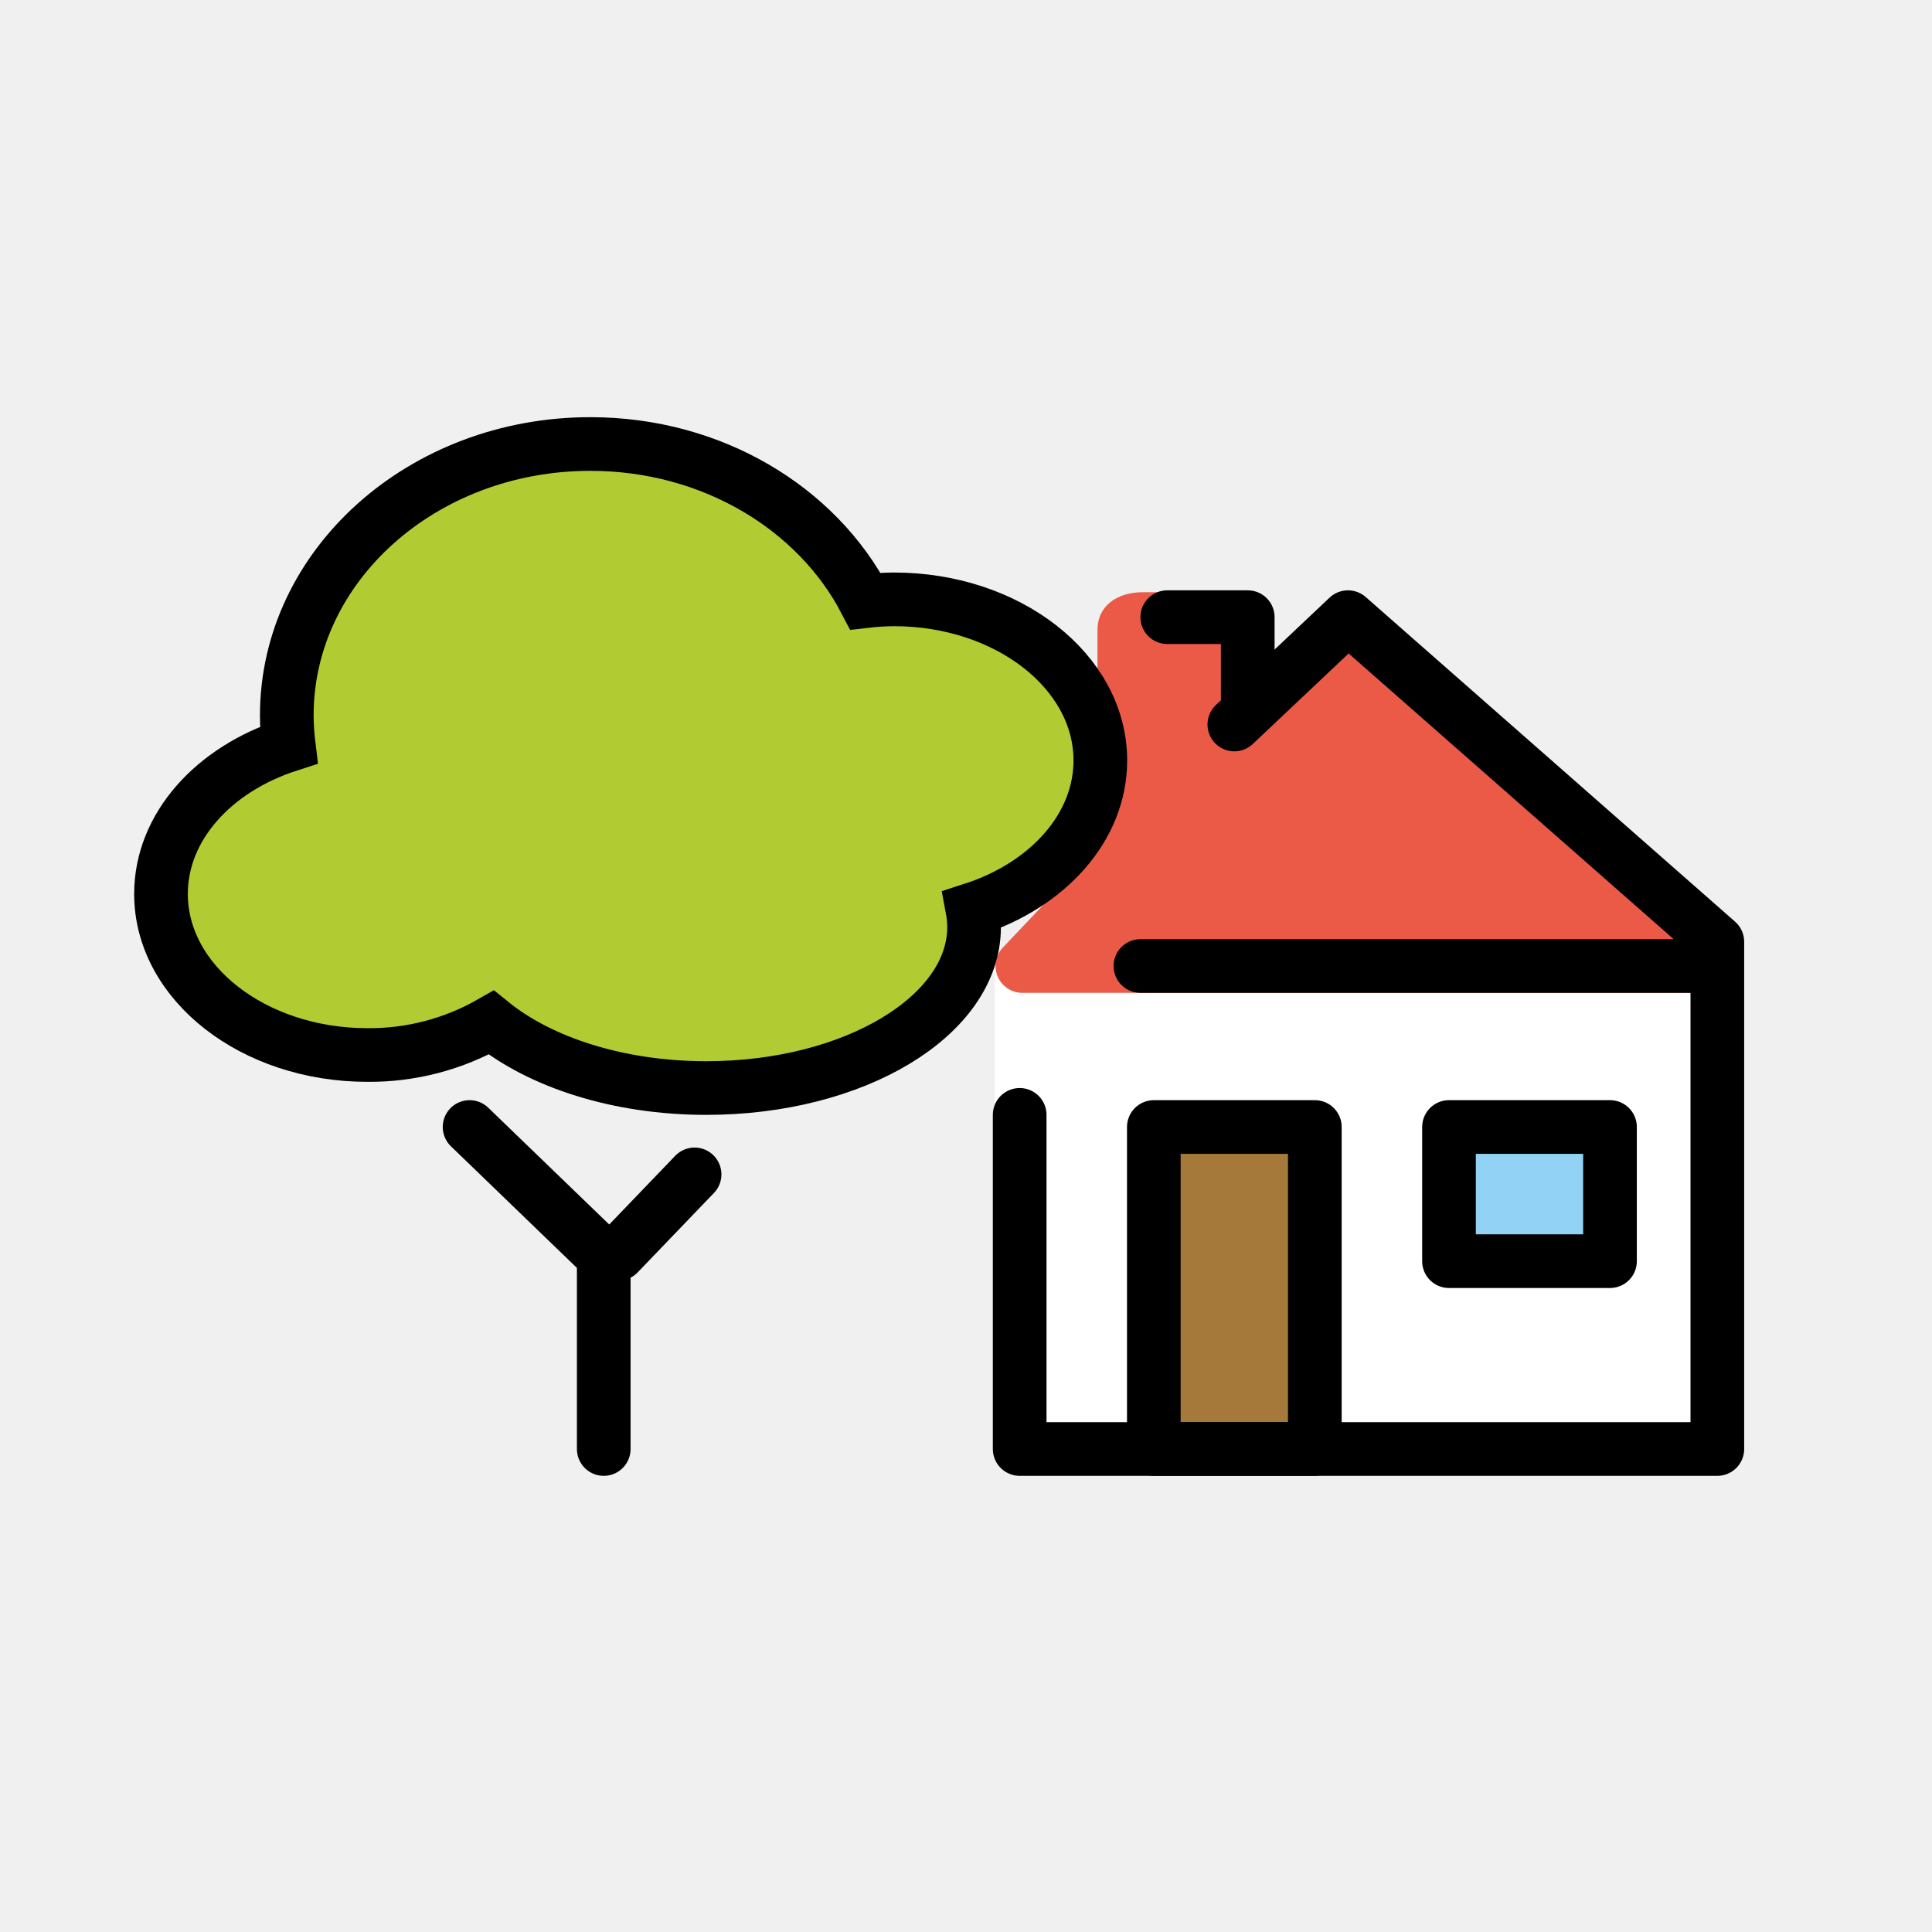
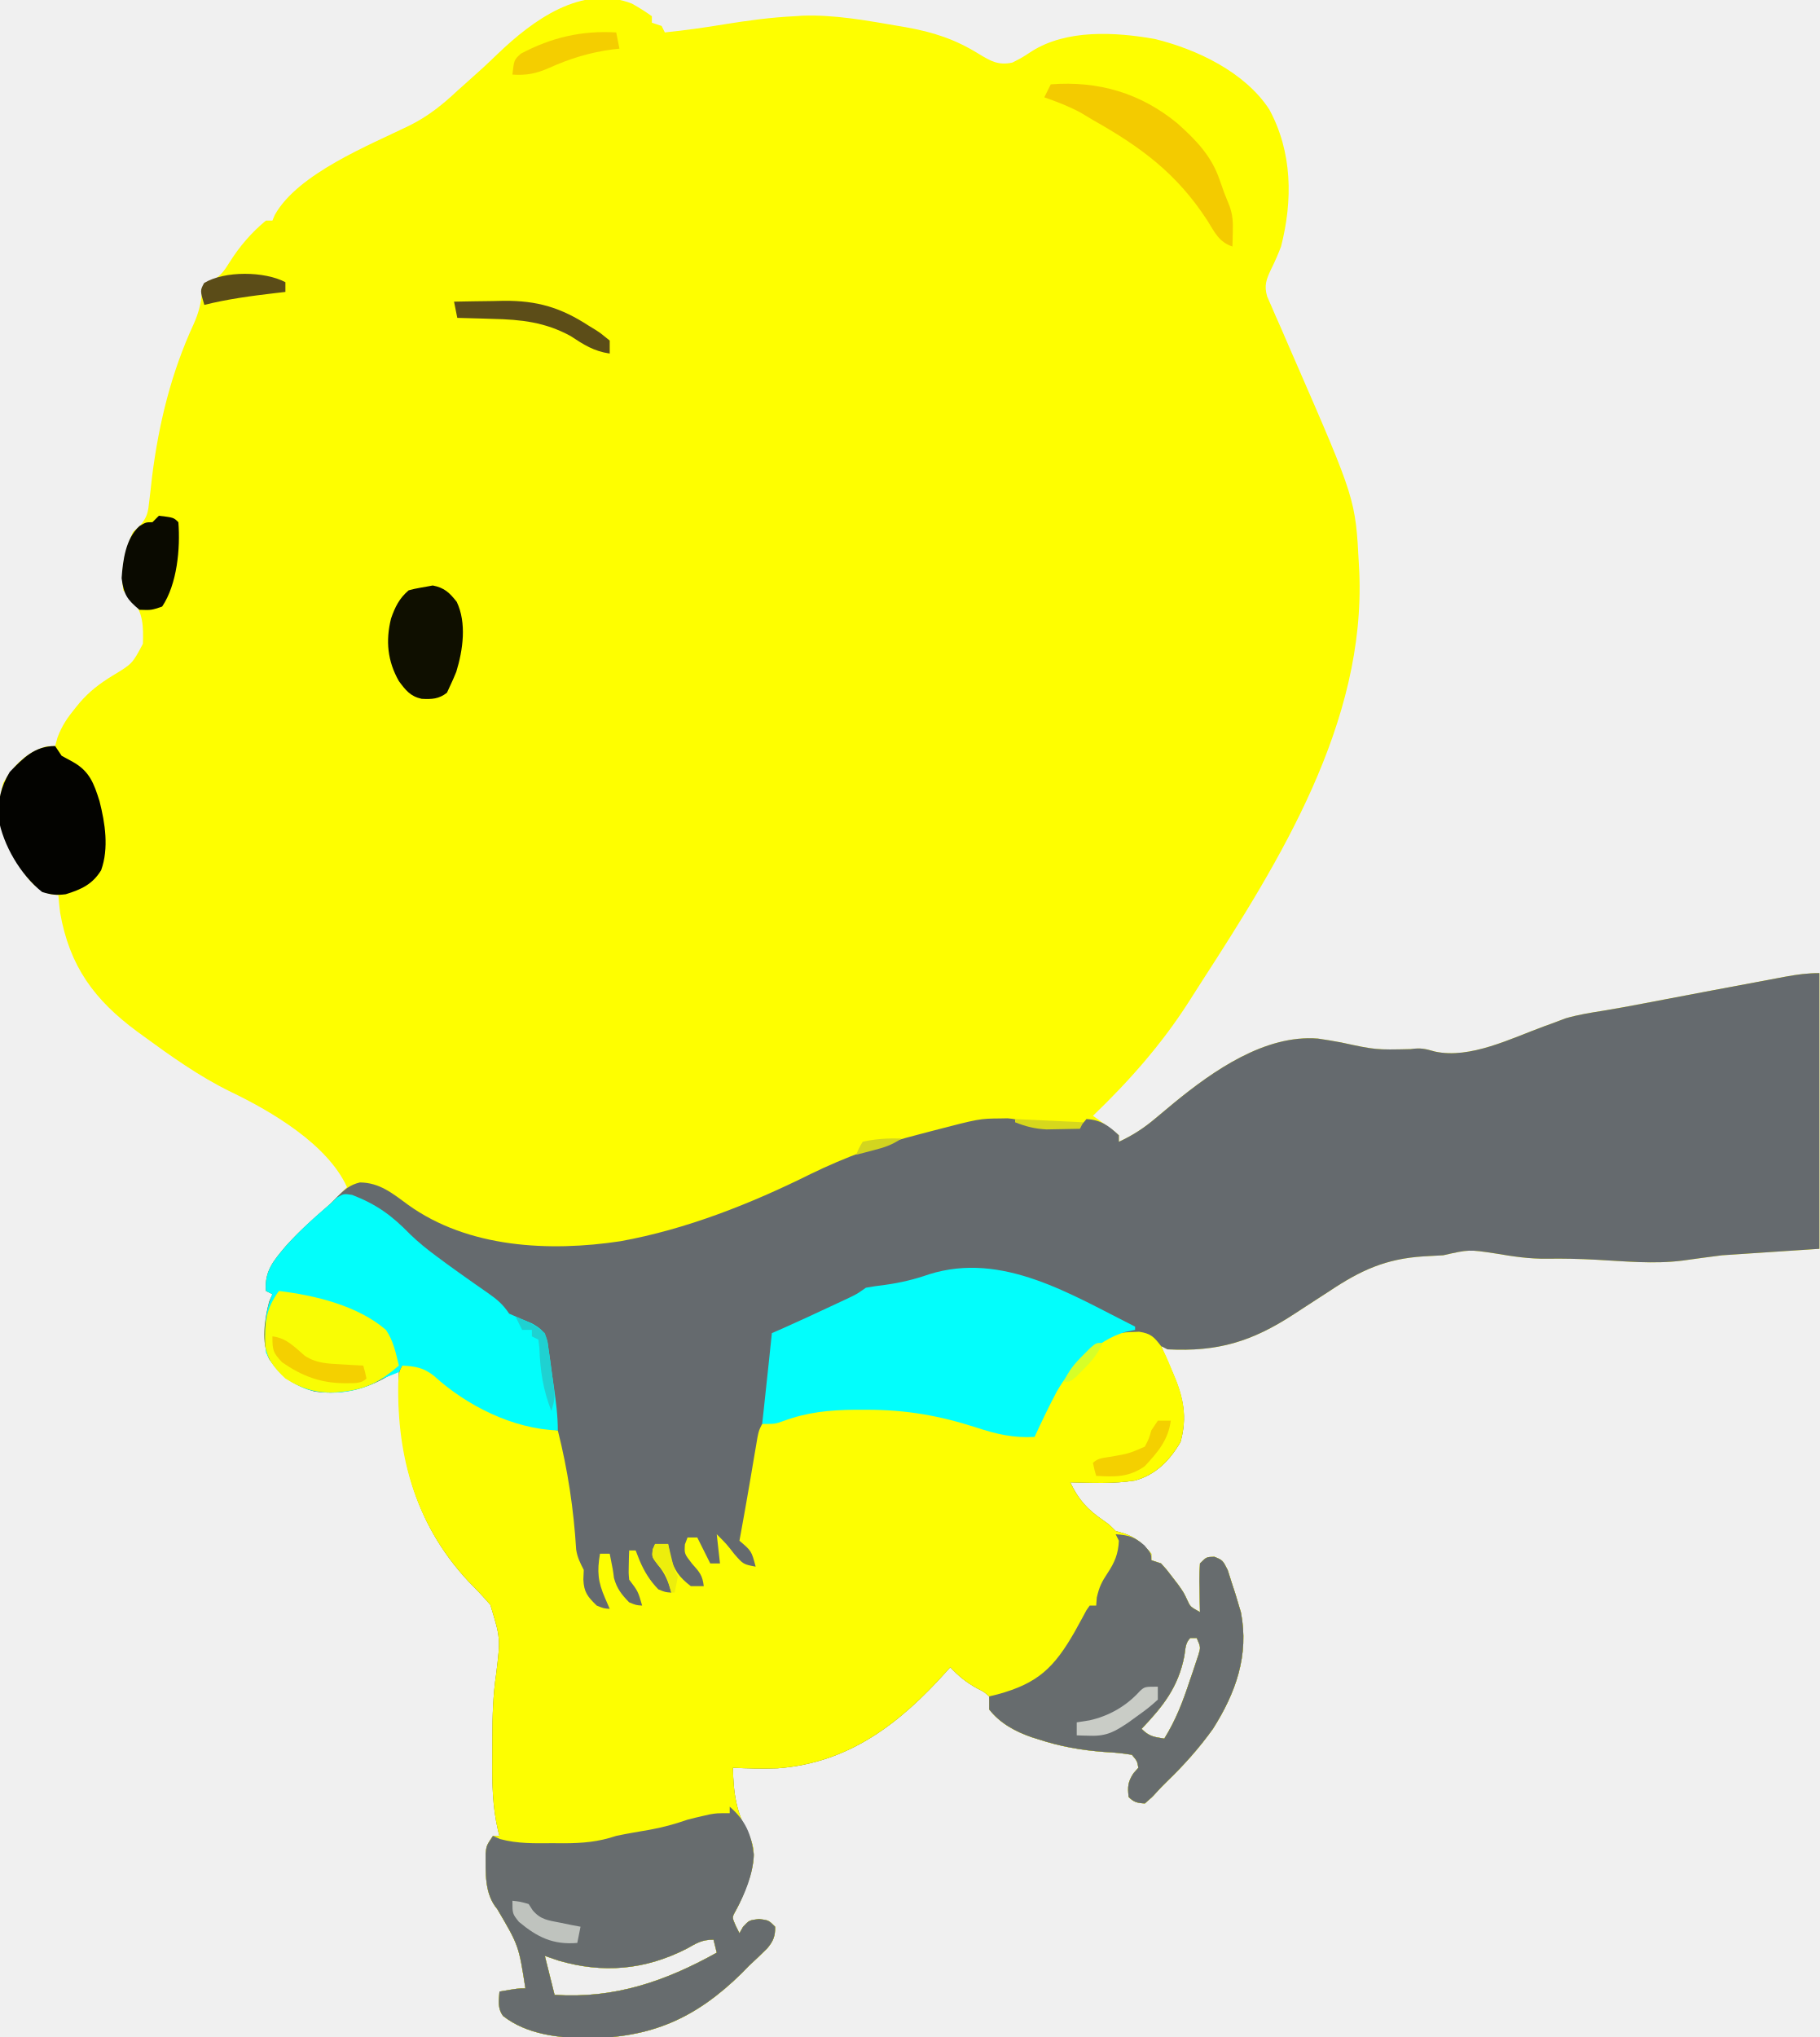
- <svg xmlns="http://www.w3.org/2000/svg" id="emoji" viewBox="0 0 72 72" version="1.1">
-   <g id="color">
-     <rect x="37.075" y="36.053" width="26.884" height="18.114" fill="#FFFFFF" />
-     <polygon fill="#EA5A47" stroke="#EA5A47" stroke-linecap="round" stroke-linejoin="round" stroke-miterlimit="10" stroke-width="2" points="50.235,23.2 38.1,36 63.5,36" />
-     <path fill="#EA5A47" d="M47.3,26l-6.4,6.059v-8.573c0-0.931,0.755-1.416,1.686-1.416h3.028 c0.931,0,1.686,0.485,1.686,1.416C47.3,23.486,47.3,26,47.3,26z" />
-     <rect x="43" y="42" width="6" height="12" fill="#A57939" />
-     <rect x="54" y="42" width="6" height="5" fill="#92D3F5" />
-     <path fill="#B1CC33" d="M41.006,28.339c0-3.312-3.445-6.003-7.694-6.003c-0.355,0.003-0.71,0.025-1.062,0.066 c-1.8-3.455-5.707-5.855-10.25-5.855c-6.248,0-11.312,4.529-11.312,10.114c0.001,0.369,0.025,0.738,0.07,1.104 C7.966,28.666,6,30.81,6,33.314c0,3.312,3.445,6.003,7.694,6.003c1.615,0.014,3.206-0.402,4.614-1.207 c1.818,1.477,4.726,2.438,8.015,2.438c5.511,0,9.978-2.688,9.978-6.003c-0.001-0.219-0.021-0.438-0.061-0.653 C39.036,32.99,41.006,30.845,41.006,28.339z" />
-   </g>
-   <g id="hair" />
-   <g id="skin" />
-   <g id="skin-shadow" />
-   <g id="line">
-     <polyline fill="none" stroke="#000000" stroke-linecap="round" stroke-linejoin="round" stroke-miterlimit="10" stroke-width="2" points="46,27 50.235,23 64,35.098 64,54 38,54 38,41.548" />
-     <rect x="43" y="42" width="6" height="12" fill="none" stroke="#000000" stroke-linecap="round" stroke-linejoin="round" stroke-miterlimit="10" stroke-width="2" />
-     <rect x="54" y="42" width="6" height="5" fill="none" stroke="#000000" stroke-linecap="round" stroke-linejoin="round" stroke-miterlimit="10" stroke-width="2" />
-     <polyline fill="none" stroke="#000000" stroke-linecap="round" stroke-linejoin="round" stroke-miterlimit="10" stroke-width="2" points="43.5,23 46.5,23 46.5,26" />
-     <path fill="none" stroke="#000000" stroke-miterlimit="10" stroke-width="2" d="M31.245,39.34" />
-     <polyline fill="none" stroke="#000000" stroke-linecap="round" stroke-linejoin="round" stroke-width="2" points="22.5,54 22.5,46.827 17.5,42" />
-     <line x1="23.041" x2="25.885" y1="46.727" y2="43.766" fill="none" stroke="#000000" stroke-linecap="round" stroke-linejoin="round" stroke-width="2" />
-     <path fill="none" stroke="#000000" stroke-linecap="round" stroke-miterlimit="10" stroke-width="2" d="M41.006,28.339 c0-3.312-3.445-6.003-7.694-6.003c-0.355,0.003-0.71,0.025-1.062,0.066c-1.8-3.455-5.707-5.855-10.25-5.855 c-6.248,0-11.312,4.529-11.312,10.114c0.001,0.369,0.025,0.738,0.07,1.104C7.966,28.666,6,30.81,6,33.314 c0,3.312,3.445,6.003,7.694,6.003c1.615,0.014,3.206-0.402,4.614-1.207c1.818,1.477,4.726,2.438,8.015,2.438 c5.511,0,9.978-2.688,9.978-6.003c-0.001-0.219-0.021-0.438-0.061-0.653 C39.036,32.99,41.006,30.845,41.006,28.339z" />
-     <line x1="63.5" x2="42.5" y1="36" y2="36" fill="none" stroke="#000000" stroke-linecap="round" stroke-linejoin="round" stroke-miterlimit="10" stroke-width="2" />
-   </g>
+ <svg xmlns="http://www.w3.org/2000/svg" version="1.1" width="561" height="628">
+   <path d="M0 0 C2.136 1.202 4.16 2.447 6.145 3.883 C6.145 4.543 6.145 5.203 6.145 5.883 C7.135 6.213 8.125 6.543 9.145 6.883 C9.475 7.543 9.805 8.203 10.145 8.883 C16.293 8.245 22.361 7.399 28.457 6.383 C35.676 5.217 42.833 4.238 50.145 3.883 C50.948 3.83 51.751 3.777 52.578 3.723 C62.498 3.367 72.4 5.216 82.145 6.883 C82.928 7.017 83.711 7.151 84.518 7.289 C92.991 8.815 99.623 10.963 106.957 15.508 C110.564 17.689 113.015 19.137 117.324 18.168 C120.366 16.604 120.366 16.604 123.266 14.699 C134.085 7.873 148.97 8.747 161.145 10.883 C174.186 14.043 189.052 21.141 196.52 32.633 C203.626 45.741 203.801 60.602 200.145 74.883 C199.223 77.313 198.212 79.624 197.047 81.945 C195.587 85.079 194.859 86.929 195.882 90.343 C196.285 91.258 196.687 92.174 197.102 93.117 C197.774 94.673 197.774 94.673 198.46 96.26 C198.954 97.373 199.448 98.486 199.957 99.633 C200.978 101.992 201.999 104.351 203.02 106.711 C203.542 107.908 204.064 109.105 204.602 110.338 C223.095 152.827 223.095 152.827 224.145 172.883 C224.183 173.615 224.222 174.347 224.261 175.102 C226.293 221.67 199.866 264.114 175.518 301.756 C174.2 303.797 172.898 305.847 171.598 307.898 C163.256 320.902 153.277 332.194 142.145 342.883 C143.011 343.498 143.011 343.498 143.895 344.125 C145.008 344.933 145.008 344.933 146.145 345.758 C146.887 346.291 147.63 346.825 148.395 347.375 C148.972 347.873 149.55 348.37 150.145 348.883 C150.145 349.543 150.145 350.203 150.145 350.883 C154.458 348.891 157.902 346.641 161.52 343.57 C162.481 342.77 163.443 341.969 164.434 341.145 C165.328 340.398 166.223 339.652 167.145 338.883 C179.214 329.001 195.224 317.771 211.505 319.071 C213.898 319.411 216.268 319.816 218.645 320.258 C229.333 322.562 229.333 322.562 240.082 322.32 C243.243 321.869 244.582 322.222 247.582 323.07 C258.456 325.456 271.21 318.948 281.367 315.25 C282.02 315.015 282.672 314.78 283.344 314.538 C284.866 313.984 286.379 313.409 287.891 312.828 C291.756 311.705 295.599 311.096 299.571 310.468 C303.606 309.807 307.62 309.062 311.637 308.297 C312.765 308.082 312.765 308.082 313.917 307.863 C315.481 307.565 317.046 307.267 318.61 306.968 C322.7 306.187 326.792 305.412 330.883 304.637 C331.684 304.485 332.486 304.333 333.311 304.176 C339.941 302.92 346.571 301.669 353.207 300.445 C354.079 300.282 354.951 300.118 355.849 299.95 C359.36 299.307 362.562 298.883 366.145 298.883 C366.145 326.933 366.145 354.983 366.145 383.883 C356.245 384.543 346.345 385.203 336.145 385.883 C330.107 386.659 330.107 386.659 324.078 387.504 C315.113 388.662 305.978 387.708 296.984 387.237 C292.025 386.985 287.111 386.855 282.145 386.945 C276.72 387.008 271.642 386.246 266.305 385.332 C258.05 384.084 258.05 384.084 250.145 385.883 C248.106 386.001 246.066 386.117 244.027 386.222 C232.407 386.966 224.707 390.509 215.145 396.883 C213.672 397.839 212.198 398.793 210.723 399.746 C208.511 401.178 206.301 402.612 204.097 404.056 C191.16 412.504 180.615 415.696 165.145 414.883 C164.485 414.553 163.825 414.223 163.145 413.883 C163.566 414.847 163.988 415.811 164.422 416.805 C164.975 418.081 165.529 419.357 166.082 420.633 C166.36 421.267 166.638 421.901 166.924 422.555 C170.026 429.73 171.292 435.794 169.145 443.445 C165.875 449.064 161.519 453.592 155.082 455.32 C148.537 456.392 141.752 456.04 135.145 455.883 C137.742 461.293 140.399 464.219 145.34 467.621 C147.145 468.883 147.145 468.883 149.145 470.883 C150.073 471.151 151.001 471.419 151.957 471.695 C155.71 473.093 157.57 474.853 160.145 477.883 C160.145 478.543 160.145 479.203 160.145 479.883 C161.135 480.213 162.125 480.543 163.145 480.883 C164.898 482.809 164.898 482.809 166.707 485.195 C167.306 485.975 167.906 486.755 168.523 487.559 C170.145 489.883 170.145 489.883 171.172 492.051 C172.139 494.222 172.139 494.222 175.145 495.883 C175.121 494.823 175.098 493.764 175.074 492.672 C175.055 491.284 175.037 489.896 175.02 488.508 C175.003 487.809 174.986 487.11 174.969 486.391 C174.951 484.554 175.041 482.717 175.145 480.883 C177.145 478.883 177.145 478.883 179.598 478.832 C182.145 479.883 182.145 479.883 183.691 482.902 C184.088 484.154 184.485 485.406 184.895 486.695 C185.506 488.561 185.506 488.561 186.129 490.465 C186.464 491.593 186.799 492.721 187.145 493.883 C187.454 494.906 187.454 494.906 187.77 495.949 C190.345 509.227 186.164 520.807 179.145 531.883 C174.92 537.786 170.186 543.086 164.961 548.117 C163.829 549.217 162.726 550.349 161.672 551.523 C160.395 552.945 160.395 552.945 158.145 554.883 C155.834 554.754 154.778 554.517 153.145 552.883 C152.802 549.717 152.888 548.278 154.645 545.57 C155.387 544.735 155.387 544.735 156.145 543.883 C155.775 541.79 155.775 541.79 154.145 539.883 C151.237 539.4 148.571 539.147 145.645 539.008 C138.595 538.466 132.117 537.348 125.395 535.133 C124.669 534.905 123.944 534.677 123.197 534.442 C118.157 532.687 113.484 530.158 110.145 525.883 C110.145 524.563 110.145 523.243 110.145 521.883 C108.531 520.445 108.531 520.445 106.395 519.383 C103.11 517.583 100.715 515.616 98.145 512.883 C97.773 513.301 97.401 513.718 97.018 514.149 C82.779 530.049 67.043 542.421 44.865 544.05 C40.282 544.207 35.723 544.102 31.145 543.883 C31.282 551.87 32.184 557.633 36.051 564.625 C38.291 569.25 37.714 572.983 36.305 577.684 C35.052 581.251 33.783 584.723 31.957 588.039 C30.849 590.003 30.849 590.003 32.02 592.633 C32.391 593.375 32.762 594.118 33.145 594.883 C33.516 594.223 33.887 593.563 34.27 592.883 C36.145 590.883 36.145 590.883 39.207 590.508 C42.145 590.883 42.145 590.883 44.145 592.883 C44.227 595.772 43.557 597.4 41.688 599.59 C39.878 601.399 38.019 603.141 36.145 604.883 C35.378 605.667 34.611 606.45 33.82 607.258 C19.664 621.146 6.013 627.156 -13.825 627.277 C-22.736 627.166 -32.455 626.104 -39.734 620.414 C-41.49 618.016 -41.047 615.752 -40.855 612.883 C-35.105 611.883 -35.105 611.883 -32.855 611.883 C-34.909 598.699 -34.909 598.699 -41.527 587.453 C-45.551 582.696 -45.088 576.221 -45.121 570.336 C-44.855 567.883 -44.855 567.883 -42.855 564.883 C-42.195 564.883 -41.535 564.883 -40.855 564.883 C-40.998 564.348 -41.14 563.813 -41.286 563.262 C-43.035 555.821 -43.129 548.5 -43.061 540.896 C-43.043 538.755 -43.041 536.614 -43.041 534.473 C-43.024 527.859 -42.833 521.427 -41.855 514.883 C-40.52 503.917 -40.52 503.917 -43.664 493.645 C-45.802 491.171 -48.021 488.834 -50.328 486.519 C-67.86 467.748 -72.633 445.761 -71.855 420.883 C-72.329 421.221 -72.802 421.558 -73.289 421.906 C-80.706 426.909 -88.887 429.12 -97.855 427.883 C-104.248 426.044 -108.08 423.31 -111.855 417.883 C-114.374 412.845 -113.257 405.39 -111.855 400.133 C-111.525 399.39 -111.195 398.648 -110.855 397.883 C-111.515 397.553 -112.175 397.223 -112.855 396.883 C-113.375 390.823 -110.527 387.58 -106.793 383.133 C-103.189 379.085 -99.23 375.517 -95.168 371.938 C-92.622 369.675 -90.223 367.329 -87.855 364.883 C-93.831 351.703 -111.127 341.532 -123.668 335.508 C-133.331 330.813 -142.135 324.513 -150.793 318.195 C-151.395 317.756 -151.997 317.317 -152.618 316.865 C-165.767 307.134 -173.384 296.83 -176.316 280.281 C-176.551 278.488 -176.714 276.686 -176.855 274.883 C-177.61 274.786 -178.364 274.689 -179.141 274.59 C-184.773 273.123 -187.687 267.751 -190.637 263.035 C-195.029 255.006 -196.251 249.03 -193.855 240.195 C-190.581 234.772 -186.569 230.61 -180.355 228.945 C-179.118 228.914 -179.118 228.914 -177.855 228.883 C-177.613 228.011 -177.371 227.14 -177.121 226.242 C-175.736 222.567 -174.085 220.171 -171.605 217.133 C-170.969 216.351 -170.969 216.351 -170.319 215.554 C-167.278 212.02 -164.104 209.617 -160.145 207.186 C-154.055 203.522 -154.055 203.522 -150.789 197.359 C-150.62 192.15 -150.66 187.474 -154.355 183.508 C-155.18 182.642 -156.005 181.775 -156.855 180.883 C-157.684 174.669 -156.46 168.598 -153.855 162.883 C-153.196 162.295 -152.536 161.706 -151.856 161.1 C-149.382 158.358 -149.189 156.747 -148.801 153.105 C-148.664 151.962 -148.528 150.819 -148.387 149.641 C-148.253 148.421 -148.119 147.202 -147.98 145.945 C-145.874 129.312 -142.093 113.839 -135.055 98.598 C-133.658 95.436 -132.94 92.744 -132.605 89.32 C-131.855 86.883 -131.855 86.883 -129.668 85.633 C-126.708 83.791 -125.853 82.589 -124.043 79.695 C-120.954 74.801 -117.327 70.578 -112.855 66.883 C-112.195 66.883 -111.535 66.883 -110.855 66.883 C-110.608 66.296 -110.36 65.71 -110.105 65.105 C-102.943 52.369 -80.949 43.625 -68.401 37.495 C-62.791 34.672 -58.423 31.169 -53.855 26.883 C-53.003 26.124 -52.151 25.364 -51.273 24.582 C-50.169 23.586 -50.169 23.586 -49.043 22.57 C-48.196 21.812 -47.349 21.054 -46.477 20.273 C-44.714 18.666 -42.977 17.029 -41.266 15.367 C-30.64 5.194 -15.452 -6.046 0 0 Z M172.145 503.883 C170.578 505.45 170.685 507.286 170.332 509.445 C168.439 519.031 163.824 524.879 157.145 531.883 C159.504 534.242 160.923 534.374 164.145 534.883 C167.679 529.208 169.878 523.472 171.957 517.133 C172.443 515.715 172.443 515.715 172.939 514.27 C173.24 513.363 173.541 512.457 173.852 511.523 C174.125 510.704 174.398 509.884 174.679 509.04 C175.372 506.717 175.372 506.717 174.145 503.883 C173.485 503.883 172.825 503.883 172.145 503.883 Z M16.832 599.695 C4.012 606.213 -8.89 607.37 -22.668 603.32 C-24.05 602.846 -25.432 602.372 -26.855 601.883 C-25.865 605.843 -24.875 609.803 -23.855 613.883 C-5.438 615.122 10.194 609.749 26.145 600.883 C25.65 598.903 25.65 598.903 25.145 596.883 C21.51 596.883 19.993 597.937 16.832 599.695 Z " fill="#FEFE00" transform="translate(194.8555,1.117188)" />
+   <path d="M0 0 C0 28.05 0 56.1 0 85 C-9.9 85.66 -19.8 86.32 -30 87 C-36.038 87.776 -36.038 87.776 -42.066 88.621 C-51.031 89.779 -60.166 88.825 -69.161 88.354 C-74.119 88.102 -79.033 87.972 -84 88.062 C-89.425 88.126 -94.503 87.364 -99.84 86.449 C-108.095 85.201 -108.095 85.201 -116 87 C-118.039 87.118 -120.078 87.234 -122.118 87.34 C-133.737 88.083 -141.438 91.626 -151 98 C-152.473 98.956 -153.947 99.911 -155.422 100.863 C-157.633 102.295 -159.843 103.729 -162.047 105.173 C-174.984 113.621 -185.53 116.813 -201 116 C-201.66 115.67 -202.32 115.34 -203 115 C-202.578 115.964 -202.157 116.928 -201.723 117.922 C-201.169 119.198 -200.616 120.474 -200.062 121.75 C-199.785 122.384 -199.507 123.018 -199.221 123.672 C-196.119 130.847 -194.852 136.911 -197 144.562 C-200.269 150.181 -204.625 154.71 -211.062 156.438 C-217.607 157.509 -224.392 157.157 -231 157 C-228.403 162.411 -225.745 165.336 -220.805 168.738 C-219 170 -219 170 -217 172 C-216.072 172.268 -215.144 172.536 -214.188 172.812 C-210.435 174.211 -208.575 175.971 -206 179 C-206 179.66 -206 180.32 -206 181 C-205.01 181.33 -204.02 181.66 -203 182 C-201.246 183.926 -201.246 183.926 -199.438 186.312 C-198.538 187.482 -198.538 187.482 -197.621 188.676 C-196 191 -196 191 -194.973 193.168 C-194.006 195.339 -194.006 195.339 -191 197 C-191.035 195.411 -191.035 195.411 -191.07 193.789 C-191.089 192.401 -191.107 191.013 -191.125 189.625 C-191.142 188.926 -191.159 188.228 -191.176 187.508 C-191.193 185.671 -191.103 183.834 -191 182 C-189 180 -189 180 -186.547 179.949 C-184 181 -184 181 -182.453 184.02 C-181.858 185.897 -181.858 185.897 -181.25 187.812 C-180.639 189.678 -180.639 189.678 -180.016 191.582 C-179.68 192.71 -179.345 193.838 -179 195 C-178.794 195.682 -178.588 196.364 -178.375 197.066 C-175.8 210.344 -179.98 221.924 -187 233 C-191.224 238.904 -195.958 244.203 -201.184 249.234 C-202.315 250.334 -203.418 251.466 -204.473 252.641 C-205.75 254.062 -205.75 254.062 -208 256 C-210.31 255.872 -211.366 255.634 -213 254 C-213.342 250.834 -213.256 249.395 -211.5 246.688 C-211.005 246.131 -210.51 245.574 -210 245 C-210.37 242.907 -210.37 242.907 -212 241 C-214.907 240.517 -217.573 240.264 -220.5 240.125 C-227.55 239.583 -234.028 238.465 -240.75 236.25 C-241.838 235.908 -241.838 235.908 -242.947 235.559 C-247.987 233.804 -252.66 231.275 -256 227 C-256 225.68 -256 224.36 -256 223 C-257.613 221.562 -257.613 221.562 -259.75 220.5 C-263.034 218.7 -265.429 216.733 -268 214 C-268.372 214.418 -268.743 214.835 -269.126 215.266 C-283.366 231.166 -299.102 243.538 -321.28 245.167 C-325.863 245.324 -330.421 245.219 -335 245 C-334.862 252.987 -333.961 258.75 -330.094 265.742 C-327.853 270.367 -328.43 274.101 -329.84 278.801 C-331.092 282.368 -332.361 285.84 -334.188 289.156 C-335.296 291.12 -335.296 291.12 -334.125 293.75 C-333.754 294.493 -333.382 295.235 -333 296 C-332.629 295.34 -332.257 294.68 -331.875 294 C-330 292 -330 292 -326.938 291.625 C-324 292 -324 292 -322 294 C-321.917 296.889 -322.588 298.517 -324.457 300.707 C-326.267 302.517 -328.125 304.258 -330 306 C-330.767 306.784 -331.534 307.567 -332.324 308.375 C-346.481 322.263 -360.132 328.273 -379.97 328.394 C-388.88 328.284 -398.6 327.222 -405.879 321.531 C-407.635 319.133 -407.191 316.869 -407 314 C-401.25 313 -401.25 313 -399 313 C-401.054 299.816 -401.054 299.816 -407.672 288.57 C-411.695 283.813 -411.233 277.338 -411.266 271.453 C-411 269 -411 269 -409 266 C-408.34 266 -407.68 266 -407 266 C-407.142 265.465 -407.284 264.93 -407.431 264.379 C-409.18 256.938 -409.273 249.617 -409.206 242.013 C-409.187 239.872 -409.185 237.731 -409.186 235.59 C-409.168 228.976 -408.978 222.544 -408 216 C-406.665 205.034 -406.665 205.034 -409.809 194.762 C-411.946 192.289 -414.166 189.951 -416.472 187.636 C-434.004 168.865 -438.777 146.878 -438 122 C-438.473 122.338 -438.946 122.675 -439.434 123.023 C-446.851 128.026 -455.031 130.237 -464 129 C-470.392 127.162 -474.224 124.428 -478 119 C-480.519 113.962 -479.402 106.507 -478 101.25 C-477.67 100.507 -477.34 99.765 -477 99 C-477.66 98.67 -478.32 98.34 -479 98 C-479.519 91.94 -476.672 88.698 -472.938 84.25 C-469.356 80.237 -465.468 76.65 -461.41 73.125 C-459.035 71.087 -459.035 71.087 -457.121 69.062 C-454.894 66.83 -453.138 65.264 -450.027 64.543 C-443.935 64.598 -439.956 67.927 -435.205 71.413 C-416.677 84.768 -391.614 85.979 -369.738 82.672 C-349.487 79.032 -329.514 71.122 -311.137 61.984 C-300.13 56.624 -289.321 52.69 -277.5 49.688 C-276.169 49.339 -274.838 48.989 -273.508 48.639 C-259.027 44.872 -259.027 44.872 -252.5 44.812 C-251.788 44.798 -251.077 44.784 -250.344 44.77 C-248 45 -248 45 -245.172 45.996 C-241.555 47.141 -238.537 47.266 -234.75 47.25 C-233.528 47.255 -232.306 47.26 -231.047 47.266 C-227.891 47.319 -227.891 47.319 -226 45 C-221.628 45.236 -219.135 47.045 -216 50 C-216 50.66 -216 51.32 -216 52 C-211.687 50.008 -208.243 47.759 -204.625 44.688 C-203.663 43.887 -202.702 43.086 -201.711 42.262 C-200.816 41.515 -199.922 40.769 -199 40 C-186.93 30.118 -170.921 18.889 -154.639 20.188 C-152.246 20.528 -149.876 20.933 -147.5 21.375 C-136.811 23.68 -136.811 23.68 -126.062 23.438 C-122.901 22.986 -121.562 23.339 -118.562 24.188 C-107.689 26.573 -94.934 20.066 -84.777 16.367 C-84.125 16.132 -83.472 15.897 -82.8 15.655 C-81.279 15.101 -79.765 14.526 -78.254 13.945 C-74.389 12.822 -70.546 12.213 -66.573 11.585 C-62.538 10.924 -58.524 10.179 -54.508 9.414 C-53.755 9.271 -53.003 9.128 -52.228 8.98 C-50.663 8.682 -49.099 8.384 -47.534 8.085 C-43.444 7.304 -39.353 6.529 -35.262 5.754 C-34.46 5.602 -33.659 5.45 -32.833 5.294 C-26.204 4.037 -19.573 2.786 -12.938 1.562 C-12.066 1.399 -11.194 1.235 -10.295 1.067 C-6.785 0.424 -3.582 0 0 0 Z M-194 205 C-195.567 206.567 -195.46 208.403 -195.812 210.562 C-197.705 220.149 -202.32 225.996 -209 233 C-206.64 235.36 -205.221 235.491 -202 236 C-198.465 230.325 -196.267 224.589 -194.188 218.25 C-193.701 216.833 -193.701 216.833 -193.205 215.387 C-192.904 214.481 -192.603 213.574 -192.293 212.641 C-192.02 211.821 -191.747 211.002 -191.466 210.157 C-190.772 207.834 -190.772 207.834 -192 205 C-192.66 205 -193.32 205 -194 205 Z M-349.312 300.812 C-362.132 307.331 -375.035 308.487 -388.812 304.438 C-390.194 303.963 -391.576 303.489 -393 303 C-392.01 306.96 -391.02 310.92 -390 315 C-371.583 316.239 -355.95 310.866 -340 302 C-340.495 300.02 -340.495 300.02 -341 298 C-344.634 298 -346.151 299.054 -349.312 300.812 Z " fill="#656A6E" transform="translate(561,300)" />
+   <path d="M0 0 C0.956 -0.037 1.913 -0.075 2.898 -0.113 C6.483 0.447 7.434 1.445 9.625 4.312 C11.293 7.625 11.293 7.625 12.812 11.312 C13.576 13.138 13.576 13.138 14.355 15 C16.839 21.479 17.517 27.136 15.625 33.875 C12.356 39.494 8 44.022 1.562 45.75 C-4.982 46.822 -11.767 46.469 -18.375 46.312 C-15.778 51.723 -13.12 54.648 -8.18 58.051 C-6.375 59.312 -6.375 59.312 -4.375 61.312 C-3.447 61.581 -2.519 61.849 -1.562 62.125 C2.19 63.523 4.05 65.283 6.625 68.312 C6.625 68.972 6.625 69.632 6.625 70.312 C7.615 70.642 8.605 70.972 9.625 71.312 C11.379 73.238 11.379 73.238 13.188 75.625 C13.787 76.405 14.386 77.185 15.004 77.988 C16.625 80.312 16.625 80.312 17.652 82.48 C18.619 84.651 18.619 84.651 21.625 86.312 C21.602 85.253 21.579 84.193 21.555 83.102 C21.536 81.714 21.518 80.326 21.5 78.938 C21.483 78.239 21.466 77.54 21.449 76.82 C21.432 74.984 21.522 73.146 21.625 71.312 C23.625 69.312 23.625 69.312 26.078 69.262 C28.625 70.312 28.625 70.312 30.172 73.332 C30.767 75.21 30.767 75.21 31.375 77.125 C31.986 78.991 31.986 78.991 32.609 80.895 C32.945 82.022 33.28 83.15 33.625 84.312 C33.831 84.994 34.038 85.676 34.25 86.379 C36.825 99.656 32.645 111.236 25.625 122.312 C21.401 128.216 16.667 133.516 11.441 138.547 C10.31 139.647 9.207 140.779 8.152 141.953 C6.875 143.375 6.875 143.375 4.625 145.312 C2.315 145.184 1.259 144.946 -0.375 143.312 C-0.717 140.146 -0.631 138.708 1.125 136 C1.62 135.443 2.115 134.886 2.625 134.312 C2.255 132.219 2.255 132.219 0.625 130.312 C-2.282 129.83 -4.948 129.577 -7.875 129.438 C-14.925 128.895 -21.403 127.777 -28.125 125.562 C-28.85 125.334 -29.575 125.106 -30.322 124.872 C-35.362 123.117 -40.035 120.588 -43.375 116.312 C-43.375 114.993 -43.375 113.672 -43.375 112.312 C-44.988 110.875 -44.988 110.875 -47.125 109.812 C-50.409 108.012 -52.804 106.046 -55.375 103.312 C-55.933 103.939 -55.933 103.939 -56.501 104.578 C-70.741 120.479 -86.477 132.851 -108.655 134.48 C-113.238 134.636 -117.796 134.532 -122.375 134.312 C-122.237 142.3 -121.336 148.062 -117.469 155.055 C-115.228 159.68 -115.805 163.413 -117.215 168.113 C-118.467 171.681 -119.736 175.152 -121.562 178.469 C-122.671 180.433 -122.671 180.433 -121.5 183.062 C-121.129 183.805 -120.757 184.548 -120.375 185.312 C-119.818 184.322 -119.818 184.322 -119.25 183.312 C-117.375 181.312 -117.375 181.312 -114.312 180.938 C-111.375 181.312 -111.375 181.312 -109.375 183.312 C-109.292 186.202 -109.963 187.829 -111.832 190.02 C-113.642 191.829 -115.5 193.571 -117.375 195.312 C-118.142 196.096 -118.909 196.88 -119.699 197.688 C-133.856 211.576 -147.507 217.586 -167.345 217.706 C-176.255 217.596 -185.975 216.534 -193.254 210.844 C-195.01 208.446 -194.566 206.182 -194.375 203.312 C-188.625 202.312 -188.625 202.312 -186.375 202.312 C-188.429 189.128 -188.429 189.128 -195.047 177.883 C-199.07 173.126 -198.608 166.651 -198.641 160.766 C-198.375 158.312 -198.375 158.312 -196.375 155.312 C-195.715 155.312 -195.055 155.312 -194.375 155.312 C-194.517 154.778 -194.659 154.243 -194.806 153.692 C-196.555 146.251 -196.648 138.929 -196.581 131.326 C-196.562 129.184 -196.56 127.044 -196.561 124.902 C-196.543 118.289 -196.353 111.856 -195.375 105.312 C-194.04 94.346 -194.04 94.346 -197.184 84.074 C-199.321 81.601 -201.541 79.263 -203.847 76.948 C-219.987 59.669 -226.01 38.847 -225.578 15.664 C-225.375 12.312 -225.375 12.312 -224.375 10.312 C-220.51 9.64 -218.457 9.557 -215.176 11.848 C-213.531 13.259 -211.886 14.67 -210.242 16.082 C-200.814 23.416 -188.187 28.561 -176.375 30.312 C-173.311 42.427 -171.485 54.571 -170.719 67.043 C-170.349 69.483 -169.488 71.131 -168.375 73.312 C-168.416 74.282 -168.458 75.251 -168.5 76.25 C-168.339 80.203 -167.176 81.59 -164.375 84.312 C-162.246 85.182 -162.246 85.182 -160.375 85.312 C-160.849 84.219 -161.324 83.126 -161.812 82 C-164.007 76.944 -164.314 73.842 -163.375 68.312 C-162.385 68.312 -161.395 68.312 -160.375 68.312 C-159.375 73.312 -159.375 73.312 -159.062 75.812 C-158.164 79.079 -156.725 80.895 -154.375 83.312 C-152.246 84.182 -152.246 84.182 -150.375 84.312 C-151.645 79.897 -151.645 79.897 -154.375 76.312 C-154.57 74.148 -154.57 74.148 -154.5 71.688 C-154.482 70.87 -154.464 70.053 -154.445 69.211 C-154.422 68.584 -154.399 67.958 -154.375 67.312 C-153.715 67.312 -153.055 67.312 -152.375 67.312 C-151.963 68.364 -151.55 69.416 -151.125 70.5 C-149.651 73.911 -147.988 76.621 -145.375 79.312 C-143.246 80.182 -143.246 80.182 -141.375 80.312 C-142.351 76.815 -143.217 74.502 -145.562 71.688 C-147.375 69.312 -147.375 69.312 -147.125 67 C-146.877 66.443 -146.63 65.886 -146.375 65.312 C-145.055 65.312 -143.735 65.312 -142.375 65.312 C-142.148 66.529 -141.921 67.746 -141.688 69 C-140.616 73.279 -138.941 75.595 -135.375 78.312 C-134.055 78.312 -132.735 78.312 -131.375 78.312 C-131.759 74.986 -132.682 73.969 -135 71.375 C-137.375 68.312 -137.375 68.312 -137.188 65.438 C-136.919 64.736 -136.651 64.035 -136.375 63.312 C-135.385 63.312 -134.395 63.312 -133.375 63.312 C-132.055 65.953 -130.735 68.593 -129.375 71.312 C-128.385 71.312 -127.395 71.312 -126.375 71.312 C-126.87 66.858 -126.87 66.858 -127.375 62.312 C-124.375 65.312 -124.375 65.312 -121.938 68.438 C-119.193 71.578 -119.193 71.578 -115.375 72.312 C-116.644 67.488 -116.644 67.488 -120.375 64.312 C-120.255 63.658 -120.134 63.004 -120.01 62.33 C-119.092 57.317 -118.195 52.302 -117.34 47.277 C-117.17 46.284 -117.001 45.291 -116.826 44.268 C-116.478 42.221 -116.132 40.174 -115.787 38.127 C-115.619 37.145 -115.451 36.164 -115.277 35.152 C-115.128 34.269 -114.978 33.386 -114.824 32.476 C-114.375 30.312 -114.375 30.312 -113.375 28.312 C-89.845 18.37 -63.722 22.44 -40.402 30.578 C-36.598 31.501 -33.284 31.43 -29.375 31.312 C-28.879 30.25 -28.382 29.188 -27.871 28.094 C-22.427 16.677 -14.374 0.366 0 0 Z M18.625 94.312 C17.058 95.879 17.165 97.716 16.812 99.875 C14.92 109.461 10.305 115.309 3.625 122.312 C5.985 124.672 7.404 124.804 10.625 125.312 C14.16 119.638 16.358 113.902 18.438 107.562 C18.924 106.145 18.924 106.145 19.42 104.699 C19.721 103.793 20.022 102.887 20.332 101.953 C20.605 101.134 20.878 100.314 21.159 99.47 C21.853 97.146 21.853 97.146 20.625 94.312 C19.965 94.312 19.305 94.312 18.625 94.312 Z M-136.688 190.125 C-149.507 196.643 -162.41 197.8 -176.188 193.75 C-177.569 193.276 -178.951 192.801 -180.375 192.312 C-179.385 196.273 -178.395 200.232 -177.375 204.312 C-158.958 205.551 -143.325 200.179 -127.375 191.312 C-127.87 189.333 -127.87 189.333 -128.375 187.312 C-132.009 187.312 -133.526 188.367 -136.688 190.125 Z " fill="#FDFE01" transform="translate(348.375,410.6875)" />
+   <path d="M0 0 C4.77 4.112 6.711 8.525 7.438 14.75 C7.213 20.81 4.712 26.89 1.812 32.156 C0.704 34.12 0.704 34.12 1.875 36.75 C2.246 37.492 2.618 38.235 3 39 C3.371 38.34 3.743 37.68 4.125 37 C6 35 6 35 9.062 34.625 C12 35 12 35 14 37 C14.083 39.889 13.412 41.517 11.543 43.707 C9.733 45.517 7.875 47.258 6 49 C5.233 49.784 4.466 50.568 3.676 51.375 C-10.481 65.263 -24.132 71.273 -43.97 71.394 C-52.88 71.284 -62.6 70.222 -69.879 64.531 C-71.635 62.133 -71.191 59.869 -71 57 C-65.25 56 -65.25 56 -63 56 C-65.054 42.816 -65.054 42.816 -71.672 31.57 C-75.695 26.813 -75.233 20.338 -75.266 14.453 C-75 12 -75 12 -73 9 C-72.267 9.325 -71.533 9.65 -70.777 9.984 C-65.362 11.44 -60.144 11.289 -54.562 11.25 C-52.903 11.262 -52.903 11.262 -51.209 11.273 C-45.403 11.26 -40.55 10.859 -35 9 C-31.643 8.282 -28.255 7.727 -24.873 7.145 C-20.762 6.41 -16.938 5.377 -13 4 C-11.465 3.598 -9.924 3.22 -8.375 2.875 C-7.64 2.707 -6.905 2.54 -6.148 2.367 C-4 2 -4 2 0 2 C0 1.34 0 0.68 0 0 Z M-13.312 43.812 C-26.132 50.331 -39.035 51.487 -52.812 47.438 C-54.194 46.963 -55.576 46.489 -57 46 C-56.01 49.96 -55.02 53.92 -54 58 C-35.583 59.239 -19.95 53.866 -4 45 C-4.495 43.02 -4.495 43.02 -5 41 C-8.634 41 -10.151 42.054 -13.312 43.812 Z " fill="#676C6E" transform="translate(225,557)" />
+   <path d="M0 0 C0 0.33 0 0.66 0 1 C-0.99 1.206 -1.98 1.413 -3 1.625 C-11.842 4.205 -19.644 12.143 -24.129 19.97 C-26.577 24.573 -28.816 29.267 -31 34 C-37.545 34.348 -42.681 33.164 -48.875 31.125 C-60.349 27.419 -70.639 25.612 -82.75 25.625 C-83.987 25.624 -85.224 25.622 -86.498 25.621 C-94.381 25.713 -101.105 26.369 -108.531 29.125 C-111 30 -111 30 -115 30 C-114.857 28.723 -114.714 27.445 -114.566 26.129 C-114.004 21.067 -113.468 16.003 -112.938 10.938 C-112.847 10.072 -112.756 9.206 -112.662 8.314 C-112.441 6.21 -112.221 4.105 -112 2 C-110.866 1.505 -109.731 1.01 -108.562 0.5 C-103.724 -1.652 -98.922 -3.881 -94.125 -6.125 C-93.375 -6.474 -92.626 -6.822 -91.854 -7.182 C-91.141 -7.516 -90.429 -7.851 -89.695 -8.195 C-89.056 -8.495 -88.417 -8.794 -87.758 -9.102 C-85.739 -10.091 -85.739 -10.091 -83 -12 C-81.053 -12.358 -79.091 -12.639 -77.125 -12.875 C-72.362 -13.529 -68.1 -14.544 -63.562 -16.125 C-40.915 -23.277 -19.722 -9.878 0 0 Z " fill="#02FEFC" transform="translate(350,409)" />
+   <path d="M0 0 C7.493 2.894 12.272 6.352 17.805 12.059 C20.379 14.561 23.002 16.684 25.887 18.816 C27.443 19.971 27.443 19.971 29.031 21.148 C31.428 22.899 33.845 24.62 36.273 26.328 C36.906 26.775 37.539 27.221 38.192 27.681 C39.425 28.548 40.663 29.41 41.904 30.266 C44.719 32.24 46.517 33.731 48.449 36.629 C50.769 37.66 53.104 38.658 55.449 39.629 C58.325 41.275 59.281 42.083 60.271 45.293 C60.417 46.341 60.564 47.389 60.715 48.469 C60.882 49.614 61.05 50.759 61.223 51.939 C61.38 53.136 61.537 54.333 61.699 55.566 C61.872 56.759 62.045 57.952 62.223 59.182 C62.865 63.713 63.449 68.047 63.449 72.629 C49.571 72.142 35.366 65.014 25.199 55.754 C21.914 53.215 19.543 52.875 15.449 52.629 C14.954 53.619 14.954 53.619 14.449 54.629 C12.799 55.336 11.128 55.995 9.449 56.629 C8.48 57.145 7.51 57.66 6.512 58.191 C0.303 61.106 -7.31 61.836 -13.953 59.945 C-19.91 57.556 -23.635 54.46 -26.551 48.629 C-26.952 42.392 -27.132 36.437 -24.551 30.629 C-25.211 30.299 -25.871 29.969 -26.551 29.629 C-27.07 23.569 -24.222 20.326 -20.488 15.879 C-16.203 11.074 -11.454 6.793 -6.551 2.629 C-5.901 2.018 -5.251 1.407 -4.582 0.777 C-2.551 -0.371 -2.551 -0.371 0 0 Z " fill="#02FEFB" transform="translate(108.5508,368.3711)" />
+   <path d="M0 0 C4.025 0.281 5.745 0.784 8.875 3.438 C11 6 11 6 11 8 C11.99 8.33 12.98 8.66 14 9 C15.754 10.926 15.754 10.926 17.562 13.312 C18.162 14.092 18.761 14.872 19.379 15.676 C21 18 21 18 22.027 20.168 C22.994 22.339 22.994 22.339 26 24 C25.977 22.94 25.954 21.881 25.93 20.789 C25.911 19.401 25.893 18.013 25.875 16.625 C25.858 15.926 25.841 15.228 25.824 14.508 C25.807 12.671 25.897 10.834 26 9 C28 7 28 7 30.453 6.949 C33 8 33 8 34.547 11.02 C35.142 12.897 35.142 12.897 35.75 14.812 C36.157 16.056 36.565 17.3 36.984 18.582 C37.487 20.274 37.487 20.274 38 22 C38.309 23.023 38.309 23.023 38.625 24.066 C41.2 37.344 37.02 48.924 30 60 C25.776 65.904 21.042 71.203 15.816 76.234 C14.685 77.334 13.582 78.466 12.527 79.641 C11.25 81.062 11.25 81.062 9 83 C6.69 82.872 5.634 82.634 4 81 C3.658 77.834 3.744 76.395 5.5 73.688 C5.995 73.131 6.49 72.574 7 72 C6.63 69.907 6.63 69.907 5 68 C2.093 67.517 -0.573 67.264 -3.5 67.125 C-10.55 66.583 -17.028 65.465 -23.75 63.25 C-24.475 63.022 -25.2 62.794 -25.947 62.559 C-30.987 60.804 -35.66 58.275 -39 54 C-39 52.68 -39 51.36 -39 50 C-38.154 49.792 -37.309 49.585 -36.438 49.371 C-23.894 45.964 -18.946 41.079 -12.625 30.062 C-12.196 29.28 -11.766 28.497 -11.323 27.691 C-10.92 26.959 -10.517 26.227 -10.102 25.473 C-9.744 24.805 -9.386 24.137 -9.018 23.449 C-8.682 22.971 -8.346 22.493 -8 22 C-7.34 22 -6.68 22 -6 22 C-5.907 20.762 -5.907 20.762 -5.812 19.5 C-5.055 16.235 -4.308 14.709 -2.5 12 C-0.296 8.674 0.806 6.069 1 2 C0.505 1.01 0.505 1.01 0 0 Z M23 32 C21.433 33.567 21.54 35.403 21.188 37.562 C19.295 47.149 14.68 52.996 8 60 C10.36 62.36 11.779 62.491 15 63 C18.535 57.325 20.733 51.589 22.812 45.25 C23.299 43.833 23.299 43.833 23.795 42.387 C24.096 41.481 24.397 40.574 24.707 39.641 C24.98 38.821 25.253 38.002 25.534 37.157 C26.228 34.834 26.228 34.834 25 32 C24.34 32 23.68 32 23 32 Z " fill="#676C6E" transform="translate(344,473)" />
+   <path d="M0 0 C0.66 0.99 1.32 1.98 2 3 C3.134 3.619 4.269 4.237 5.438 4.875 C10.613 7.757 11.955 11.499 13.688 17 C15.422 23.864 16.619 31.447 14.191 38.273 C11.53 42.638 8.056 44.208 3.281 45.688 C0.525 46.065 -1.346 45.839 -4 45 C-10.661 39.749 -16.036 30.556 -17.477 22.254 C-17.655 16.916 -16.793 12.626 -14 8 C-9.842 3.677 -6.282 0 0 0 Z " fill="#030300" transform="translate(17,230)" />
+   <path d="M0 0 C11.102 1.339 24.362 4.523 33 12 C35.307 15.358 36.036 19.092 37 23 C31.614 27.667 27.12 30.221 20 31 C18.884 31.124 18.884 31.124 17.746 31.25 C11.827 31.579 7.006 30.182 2 27 C-1.209 24.005 -3.825 20.889 -4.238 16.426 C-4.4 9.645 -4.019 5.527 0 0 Z " fill="#F9FD04" transform="translate(86,398)" />
+   <path d="M0 0 C14.684 -1.12 27.626 2.671 39 12 C44.776 17.167 49.52 22.015 52.062 29.438 C53.475 33.52 53.475 33.52 55.113 37.516 C56.1 40.28 56.203 42.389 56.125 45.312 C56.107 46.196 56.089 47.079 56.07 47.988 C56.047 48.652 56.024 49.316 56 50 C51.786 48.595 50.511 45.533 48.25 41.938 C38.884 27.551 27.953 19.422 13 11 C11.75 10.25 10.5 9.5 9.25 8.75 C5.571 6.769 1.94 5.382 -2 4 C-1.34 2.68 -0.68 1.36 0 0 Z " fill="#F3CB00" transform="translate(324,26)" />
+   <path d="M0 0 C3.589 0.7 5.15 2.205 7.391 5.047 C10.503 11.561 9.319 19.906 7.25 26.625 C6.72 27.93 6.162 29.225 5.562 30.5 C5.171 31.346 4.779 32.191 4.375 33.062 C1.905 35.022 -0.35 35.116 -3.441 34.945 C-6.928 34.167 -8.354 32.298 -10.438 29.5 C-13.964 23.299 -14.573 17.074 -12.863 10.188 C-11.619 6.607 -10.311 3.959 -7.438 1.5 C-4.968 0.785 -2.516 0.516 0 0 Z " fill="#0F0F00" transform="translate(133.4375,180.5)" />
+   <path d="M0 0 C4.556 0.556 4.556 0.556 6 2 C6.636 10.11 5.616 21.116 1 28 C-2.312 29.125 -2.312 29.125 -6 29 C-9.879 25.782 -10.833 24.252 -11.5 19.25 C-11.117 13.734 -10.246 7.029 -6.016 3.207 C-4 2 -4 2 -2 2 C-1.34 1.34 -0.68 0.68 0 0 Z " fill="#0A0A00" transform="translate(49,159)" />
+   <path d="M0 0 C3.979 -0.088 7.958 -0.141 11.938 -0.188 C13.054 -0.213 14.171 -0.238 15.322 -0.264 C25.629 -0.354 32.978 1.842 41.562 7.438 C42.19 7.82 42.817 8.202 43.463 8.596 C45.254 9.746 45.254 9.746 48 12 C48 13.32 48 14.64 48 16 C43.106 15.288 39.961 13.252 35.891 10.57 C28.083 6.329 20.733 5.507 11.938 5.312 C10.881 5.278 9.825 5.244 8.736 5.209 C6.158 5.127 3.579 5.058 1 5 C0.67 3.35 0.34 1.7 0 0 Z " fill="#5C4D18" transform="translate(140,93)" />
+   <path d="M0 0 C0.495 2.475 0.495 2.475 1 5 C0.308 5.075 -0.384 5.15 -1.098 5.227 C-8.19 6.18 -14.262 8.049 -20.746 10.967 C-24.673 12.684 -27.723 13.301 -32 13 C-31.489 8.439 -31.489 8.439 -29.355 6.523 C-19.966 1.549 -10.618 -0.634 0 0 Z " fill="#F4CE00" transform="translate(190,10)" />
+   <path d="M0 0 C4.34 0.501 6.781 3.25 10 6 C13.599 8.327 17.029 8.39 21.25 8.625 C22.513 8.7 23.777 8.775 25.078 8.852 C26.042 8.901 27.007 8.95 28 9 C28.562 10.938 28.562 10.938 29 13 C27.191 14.809 24.636 14.342 22.188 14.438 C14.78 14.397 9.071 12.202 3 8 C0.165 4.984 0 4.343 0 0 Z " fill="#F4D000" transform="translate(84,412)" />
+   <path d="M0 0 C1.32 0 2.64 0 4 0 C3.186 5.984 0.03 9.67 -4 14 C-8.838 17.471 -13.266 17.344 -19 17 C-19.562 15.062 -19.562 15.062 -20 13 C-18.4 11.4 -16.443 11.455 -14.25 11.062 C-8.919 10.121 -8.919 10.121 -4 8 C-2.753 5.59 -2.753 5.59 -2 3 C-1.34 2.01 -0.68 1.02 0 0 Z " fill="#F4D000" transform="translate(357,438)" />
+   <path d="M0 0 C0 0.99 0 1.98 0 3 C-1.576 3.182 -1.576 3.182 -3.184 3.367 C-10.561 4.24 -17.78 5.195 -25 7 C-26.313 2.584 -26.313 2.584 -25.062 0.25 C-18.782 -3.556 -6.396 -3.411 0 0 Z " fill="#5B4C18" transform="translate(88,87)" />
+   <path d="M0 0 C0 1.32 0 2.64 0 4 C-1.893 5.744 -3.658 7.165 -5.75 8.625 C-7.351 9.789 -7.351 9.789 -8.984 10.977 C-13.179 13.791 -15.656 15.275 -20.75 15.125 C-21.549 15.107 -22.348 15.089 -23.172 15.07 C-23.775 15.047 -24.378 15.024 -25 15 C-25 13.68 -25 12.36 -25 11 C-23.701 10.794 -22.401 10.588 -21.062 10.375 C-15.06 9.057 -9.605 5.923 -5.492 1.309 C-4 0 -4 0 0 0 Z " fill="#C9CCC6" transform="translate(357,520)" />
+   <path d="M0 0 C2.312 0.25 2.312 0.25 5 1 C5.412 1.639 5.825 2.279 6.25 2.938 C8.72 5.848 10.993 6.018 14.688 6.75 C16.457 7.114 16.457 7.114 18.262 7.484 C19.165 7.655 20.069 7.825 21 8 C20.67 9.65 20.34 11.3 20 13 C12.523 13.623 7.713 11.261 2 6.5 C0 4 0 4 0 0 Z " fill="#BFC3BE" transform="translate(158,586)" />
+   <path d="M0 0 C3.464 1.251 6.254 2.525 9 5 C9.745 7.113 9.745 7.113 10.082 9.527 C10.209 10.402 10.336 11.277 10.467 12.178 C10.638 13.544 10.638 13.544 10.812 14.938 C10.946 15.844 11.079 16.751 11.217 17.686 C12.226 25.019 12.226 25.019 11 29 C8.439 22.431 7.578 16.671 7.309 9.625 C7.207 8.759 7.105 7.893 7 7 C6.34 6.67 5.68 6.34 5 6 C5 5.34 5 4.68 5 4 C4.01 4 3.02 4 2 4 C1.34 2.68 0.68 1.36 0 0 Z " fill="#1FD1D1" transform="translate(159,406)" />
+   <path d="M0 0 C1.32 0 2.64 0 4 0 C4.488 2.018 4.977 4.036 5.465 6.055 C5.948 8.059 5.948 8.059 7 10 C6.721 11.677 6.392 13.346 6 15 C5.67 15 5.34 15 5 15 C4.753 14.113 4.505 13.226 4.25 12.312 C3.177 8.92 3.177 8.92 0.812 6.375 C-1 4 -1 4 -0.75 1.688 C-0.502 1.131 -0.255 0.574 0 0 Z " fill="#EDEE0C" transform="translate(202,476)" />
+   <path d="M0 0 C6.93 0.33 13.86 0.66 21 1 C20.67 1.66 20.34 2.32 20 3 C17.792 3.054 15.583 3.093 13.375 3.125 C12.145 3.148 10.915 3.171 9.648 3.195 C6.057 3.003 3.333 2.303 0 1 C0 0.67 0 0.34 0 0 Z " fill="#D7D81C" transform="translate(313,345)" />
+   <path d="M0 0 C-1.47 3.399 -3.38 5.65 -6 8.25 C-6.701 8.956 -7.402 9.663 -8.125 10.391 C-10 12 -10 12 -12 12 C-10.53 8.601 -8.62 6.35 -6 3.75 C-5.299 3.044 -4.598 2.337 -3.875 1.609 C-2 0 -2 0 0 0 Z " fill="#D6FF28" transform="translate(340,414)" />
+   <path d="M0 0 C-3.015 2.01 -5.215 2.726 -8.688 3.625 C-10.178 4.016 -10.178 4.016 -11.699 4.414 C-12.458 4.607 -13.218 4.801 -14 5 C-13.207 3.047 -13.207 3.047 -12 1 C-7.983 0.09 -4.109 -0.125 0 0 Z " fill="#D3D51F" transform="translate(278,351)" />
</svg>
